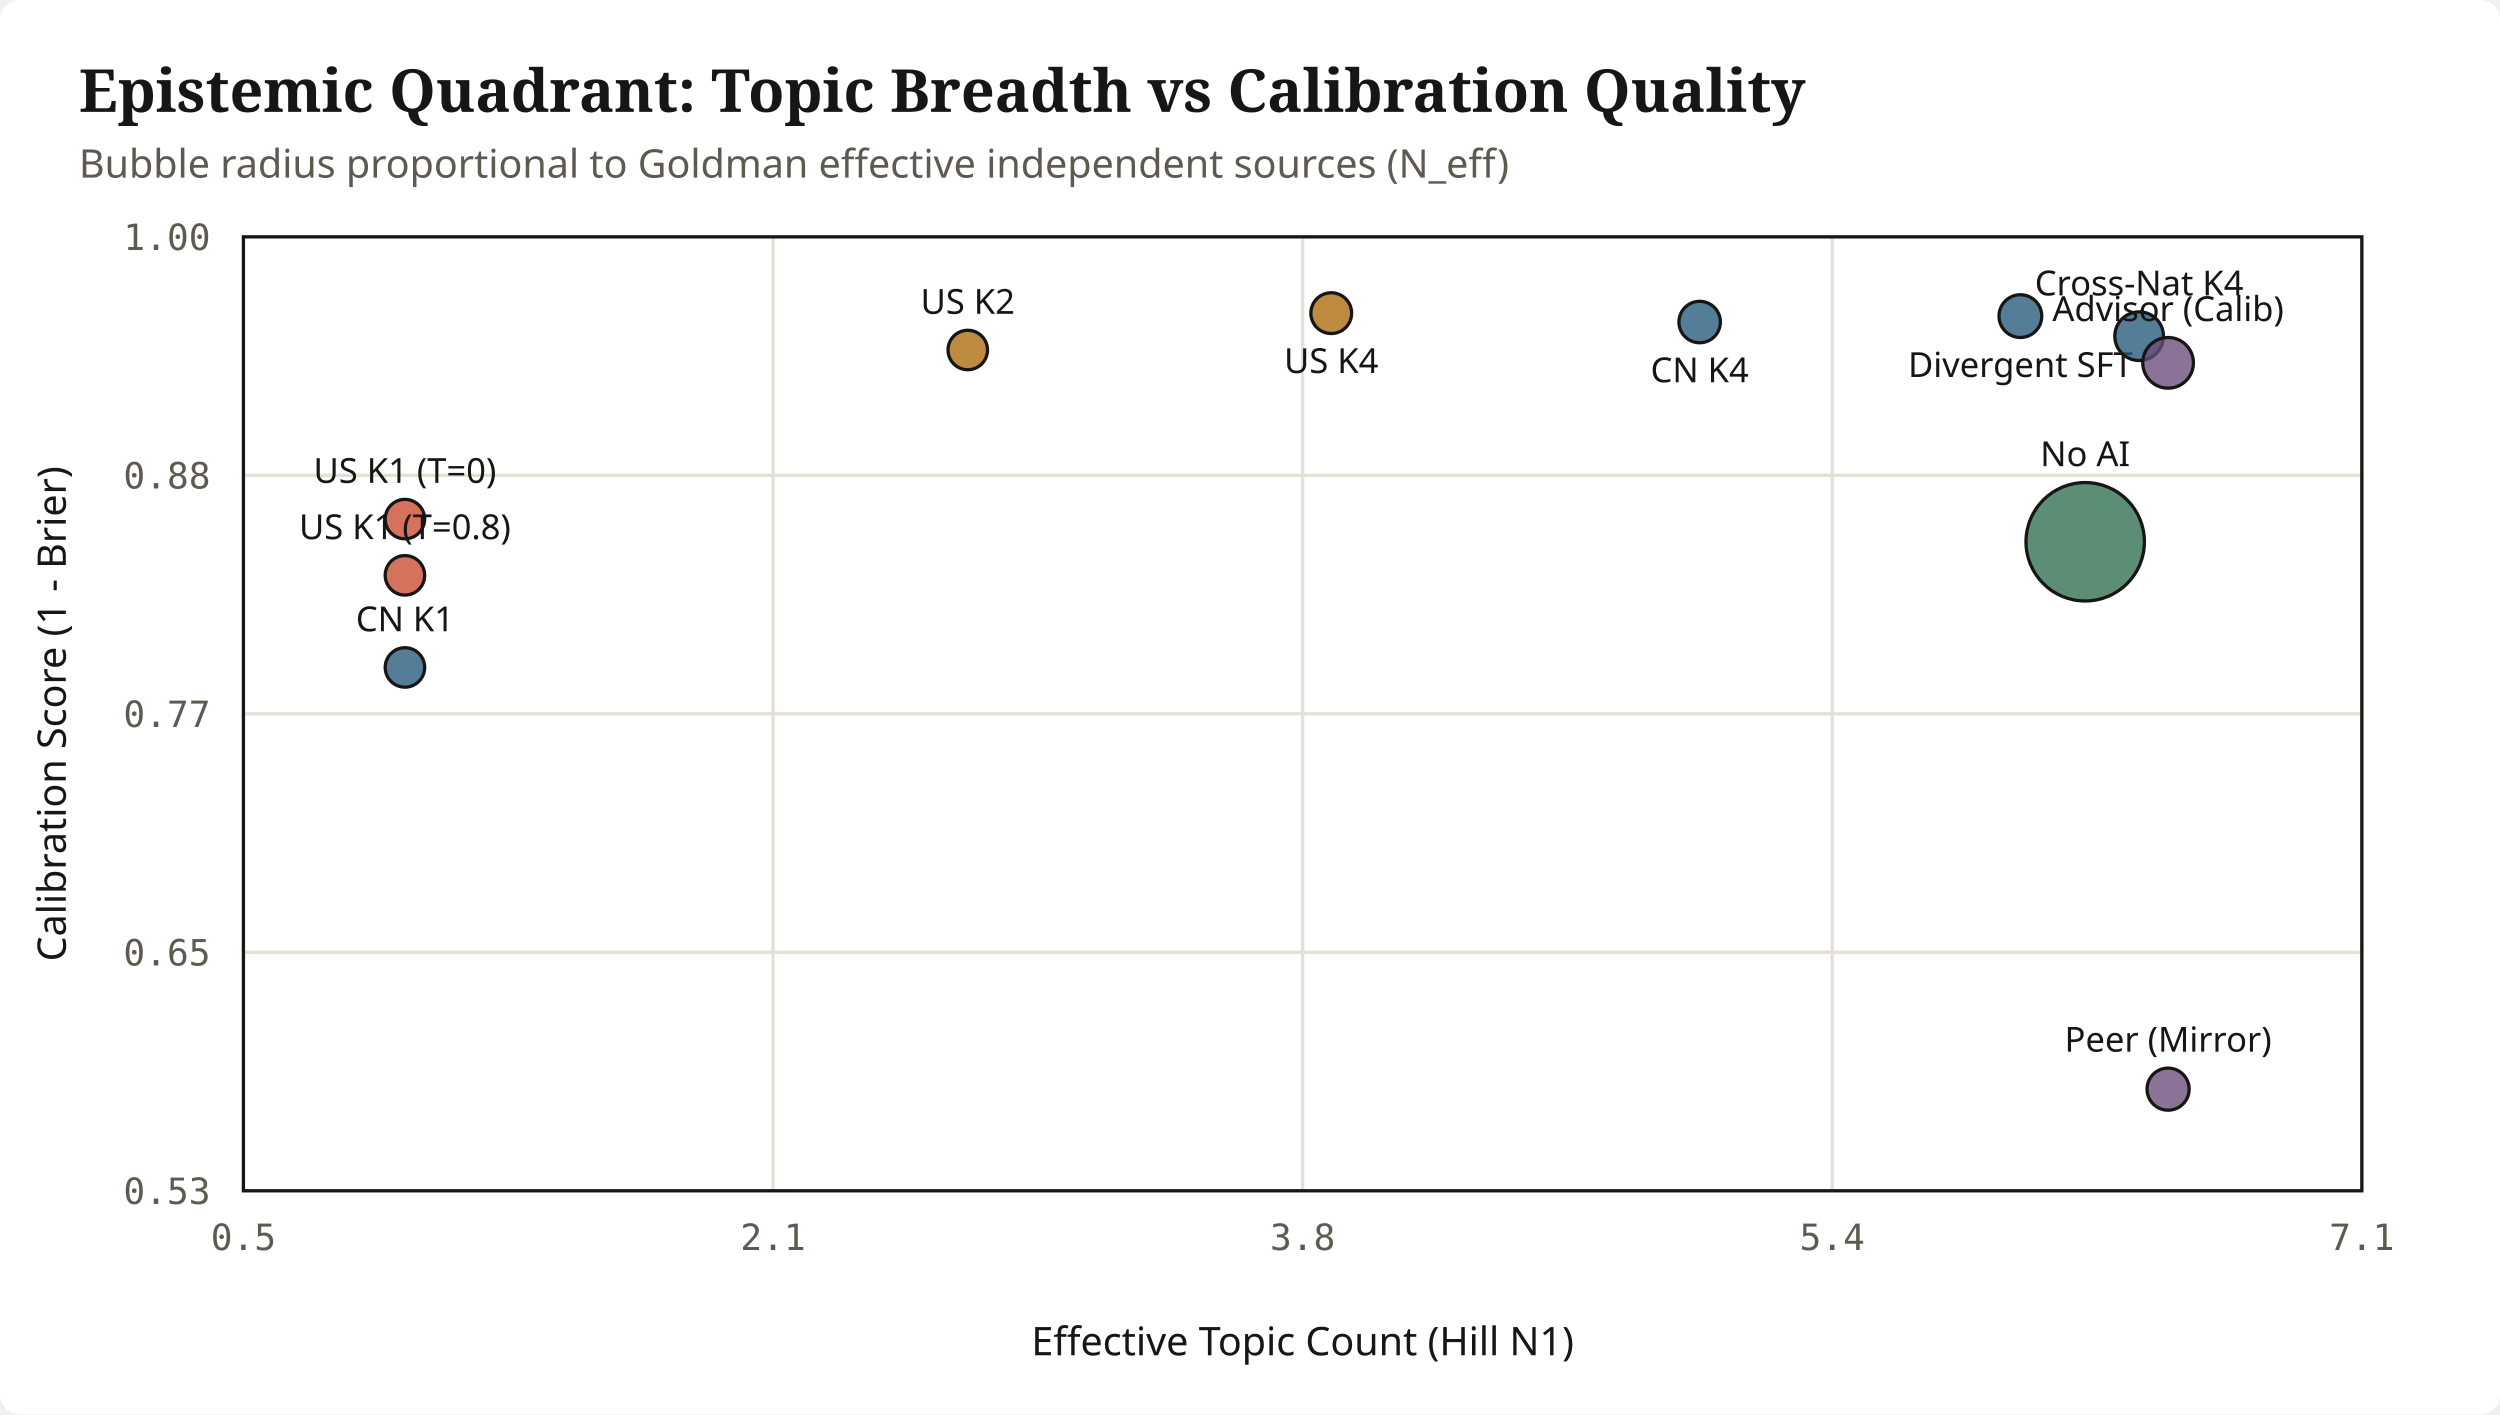
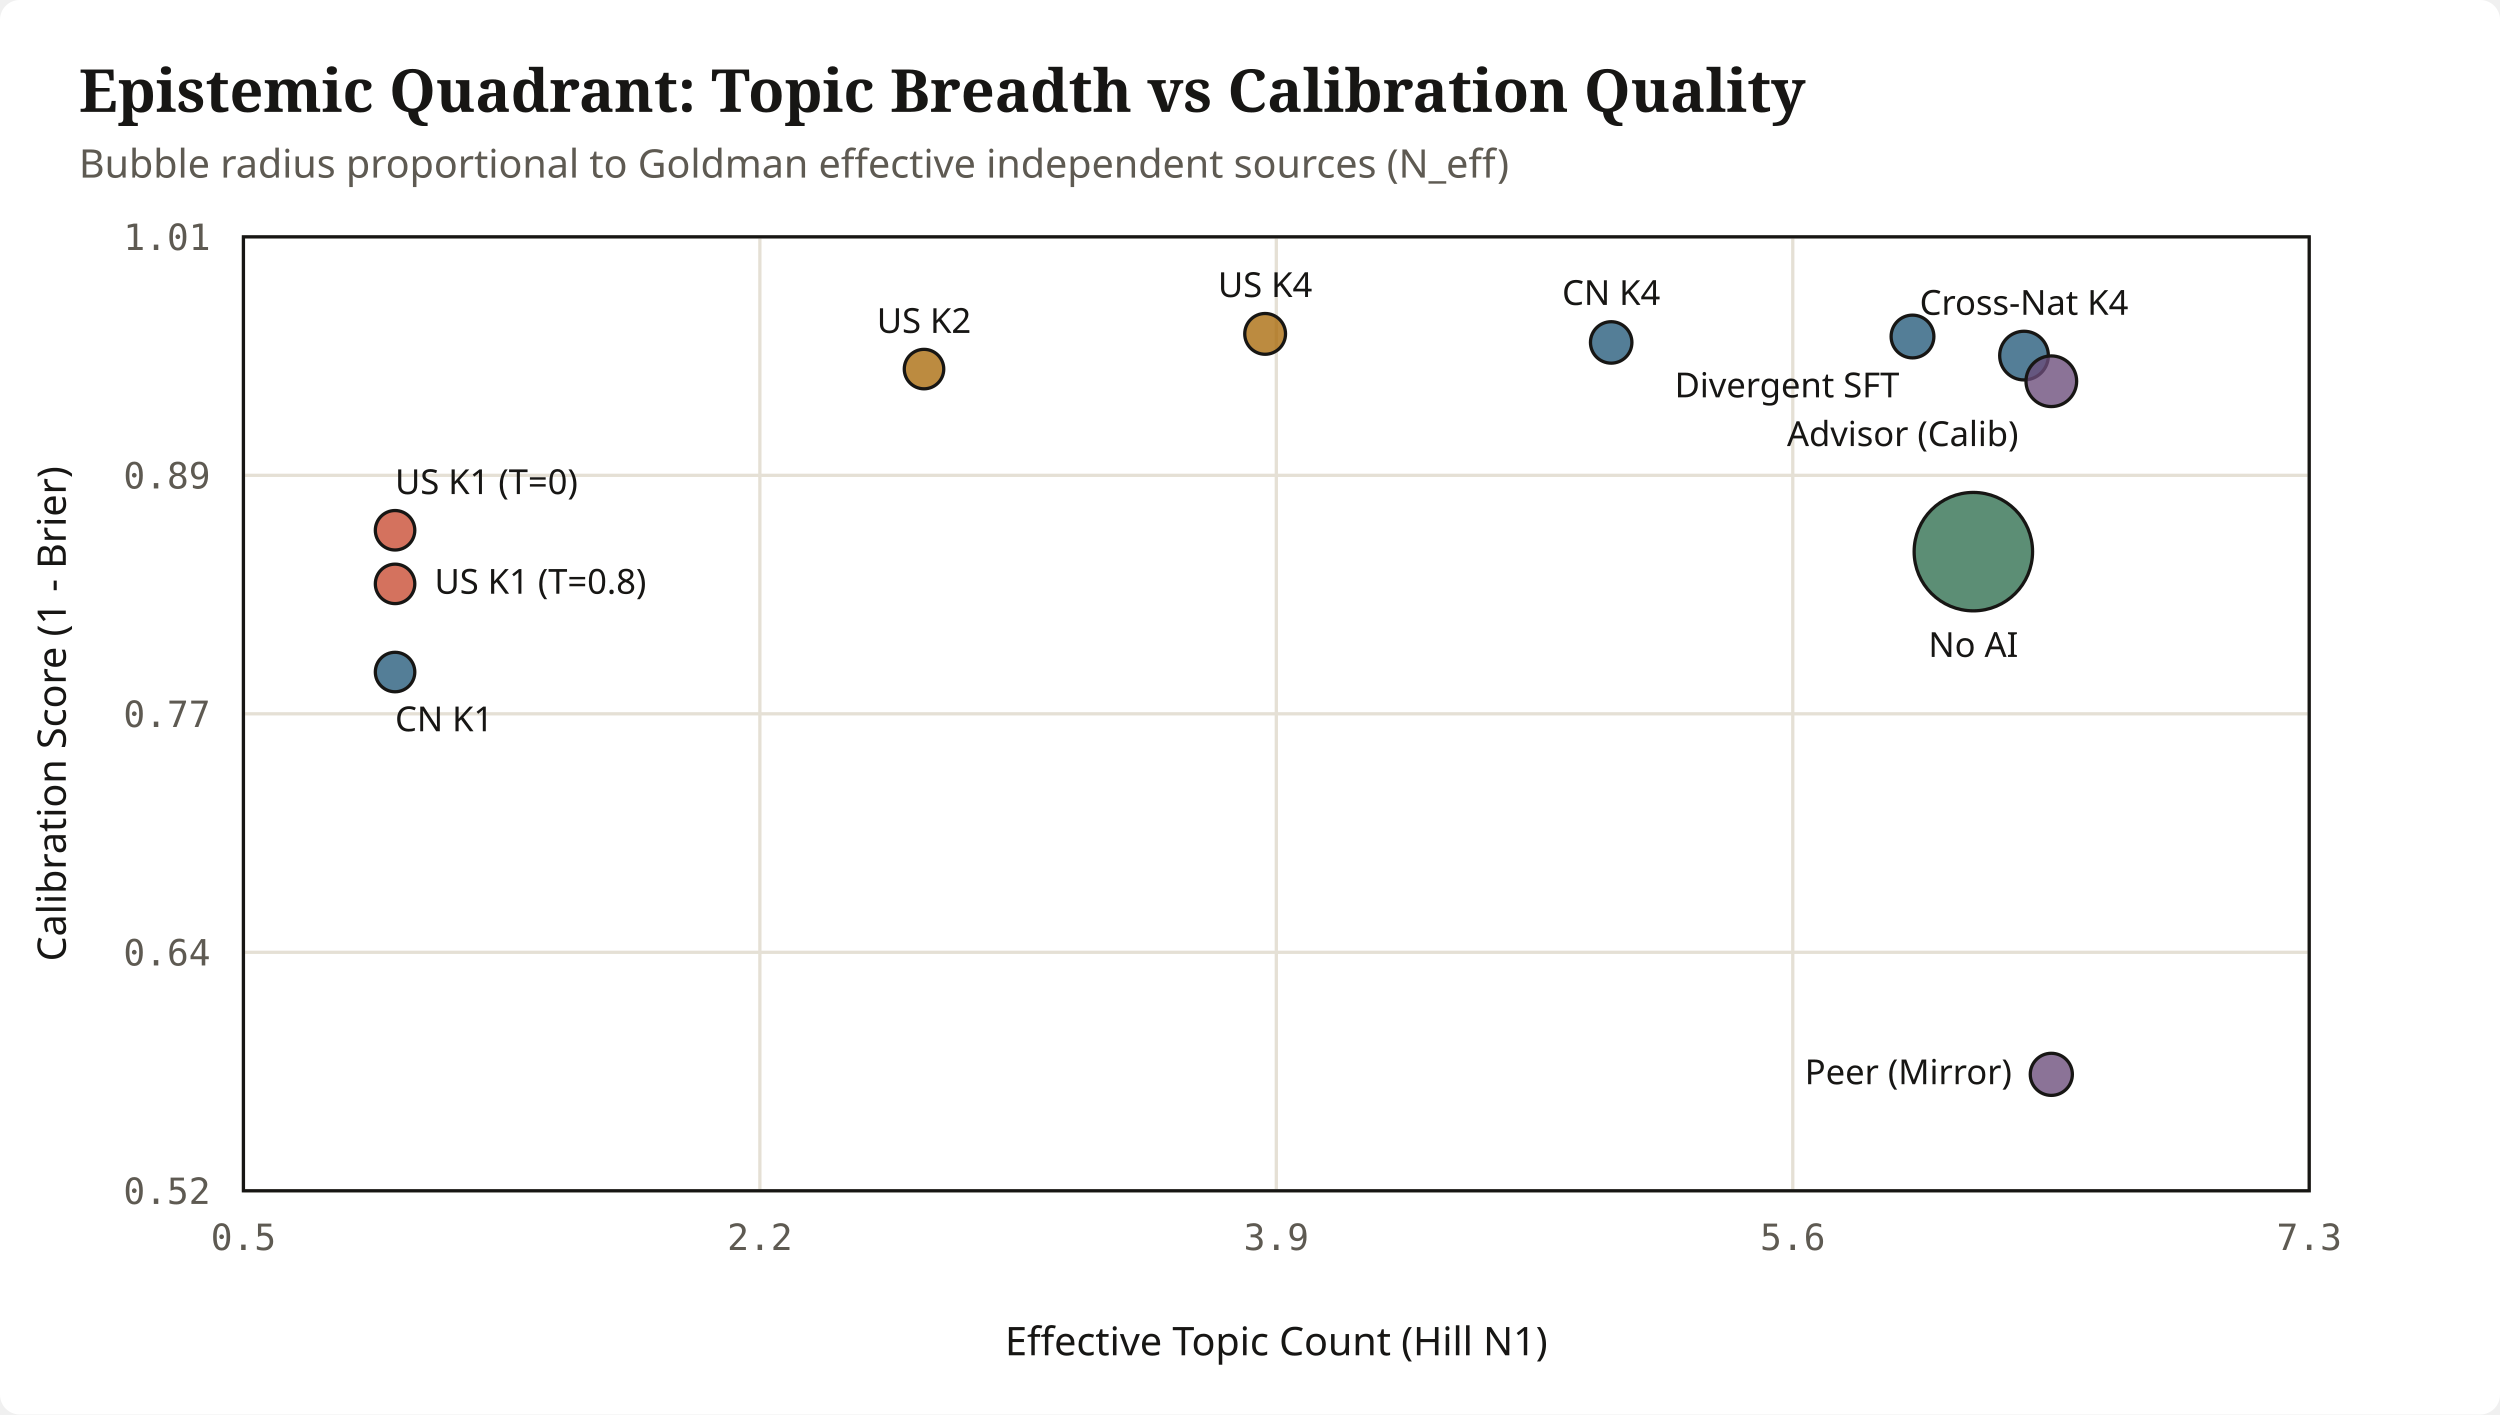
<svg xmlns="http://www.w3.org/2000/svg" viewBox="0 0 760 430" width="760" height="430" role="img" aria-label="Epistemic Quadrant">
  <rect width="760" height="430" fill="#FFFFFF" rx="6" />
  <text x="24" y="34" font-family="Georgia,serif" font-size="18" font-weight="700" fill="#171614">Epistemic Quadrant: Topic Breadth vs Calibration Quality</text>
  <text x="24" y="54" font-family="sans-serif" font-size="12" fill="#5E5A52">Bubble radius proportional to Goldman effective independent sources (N_eff)</text>
  <line x1="74.0" y1="72" x2="74.0" y2="362" stroke="#E5E0D5" stroke-width="1" />
  <text x="74.0" y="380" text-anchor="middle" font-family="monospace" font-size="11" fill="#5E5A52">0.5</text>
-   <line x1="74" y1="362.0" x2="718" y2="362.0" stroke="#E5E0D5" stroke-width="1" />
-   <text x="64" y="366.0" text-anchor="end" font-family="monospace" font-size="11" fill="#5E5A52">0.53</text>
-   <line x1="235.0" y1="72" x2="235.0" y2="362" stroke="#E5E0D5" stroke-width="1" />
-   <text x="235.0" y="380" text-anchor="middle" font-family="monospace" font-size="11" fill="#5E5A52">2.1</text>
-   <line x1="74" y1="289.5" x2="718" y2="289.5" stroke="#E5E0D5" stroke-width="1" />
-   <text x="64" y="293.5" text-anchor="end" font-family="monospace" font-size="11" fill="#5E5A52">0.65</text>
-   <line x1="396.0" y1="72" x2="396.0" y2="362" stroke="#E5E0D5" stroke-width="1" />
-   <text x="396.0" y="380" text-anchor="middle" font-family="monospace" font-size="11" fill="#5E5A52">3.8</text>
-   <line x1="74" y1="217.0" x2="718" y2="217.0" stroke="#E5E0D5" stroke-width="1" />
+   <line x1="74" y1="362.0" x2="702" y2="362.0" stroke="#E5E0D5" stroke-width="1" />
+   <text x="64" y="366.0" text-anchor="end" font-family="monospace" font-size="11" fill="#5E5A52">0.52</text>
+   <line x1="231.0" y1="72" x2="231.0" y2="362" stroke="#E5E0D5" stroke-width="1" />
+   <text x="231.0" y="380" text-anchor="middle" font-family="monospace" font-size="11" fill="#5E5A52">2.2</text>
+   <line x1="74" y1="289.5" x2="702" y2="289.5" stroke="#E5E0D5" stroke-width="1" />
+   <text x="64" y="293.5" text-anchor="end" font-family="monospace" font-size="11" fill="#5E5A52">0.64</text>
+   <line x1="388.0" y1="72" x2="388.0" y2="362" stroke="#E5E0D5" stroke-width="1" />
+   <text x="388.0" y="380" text-anchor="middle" font-family="monospace" font-size="11" fill="#5E5A52">3.9</text>
+   <line x1="74" y1="217.0" x2="702" y2="217.0" stroke="#E5E0D5" stroke-width="1" />
  <text x="64" y="221.0" text-anchor="end" font-family="monospace" font-size="11" fill="#5E5A52">0.77</text>
-   <line x1="557.0" y1="72" x2="557.0" y2="362" stroke="#E5E0D5" stroke-width="1" />
-   <text x="557.0" y="380" text-anchor="middle" font-family="monospace" font-size="11" fill="#5E5A52">5.4</text>
-   <line x1="74" y1="144.5" x2="718" y2="144.5" stroke="#E5E0D5" stroke-width="1" />
-   <text x="64" y="148.5" text-anchor="end" font-family="monospace" font-size="11" fill="#5E5A52">0.88</text>
-   <line x1="718.0" y1="72" x2="718.0" y2="362" stroke="#E5E0D5" stroke-width="1" />
-   <text x="718.0" y="380" text-anchor="middle" font-family="monospace" font-size="11" fill="#5E5A52">7.1</text>
-   <line x1="74" y1="72.0" x2="718" y2="72.0" stroke="#E5E0D5" stroke-width="1" />
-   <text x="64" y="76.0" text-anchor="end" font-family="monospace" font-size="11" fill="#5E5A52">1.00</text>
-   <rect x="74" y="72" width="644" height="290" fill="none" stroke="#171614" stroke-width="1" />
-   <text x="396.0" y="412" text-anchor="middle" font-family="sans-serif" font-size="12" fill="#171614">Effective Topic Count (Hill N1)</text>
+   <line x1="545.0" y1="72" x2="545.0" y2="362" stroke="#E5E0D5" stroke-width="1" />
+   <text x="545.0" y="380" text-anchor="middle" font-family="monospace" font-size="11" fill="#5E5A52">5.6</text>
+   <line x1="74" y1="144.5" x2="702" y2="144.5" stroke="#E5E0D5" stroke-width="1" />
+   <text x="64" y="148.5" text-anchor="end" font-family="monospace" font-size="11" fill="#5E5A52">0.89</text>
+   <line x1="702.0" y1="72" x2="702.0" y2="362" stroke="#E5E0D5" stroke-width="1" />
+   <text x="702.0" y="380" text-anchor="middle" font-family="monospace" font-size="11" fill="#5E5A52">7.3</text>
+   <line x1="74" y1="72.0" x2="702" y2="72.0" stroke="#E5E0D5" stroke-width="1" />
+   <text x="64" y="76.0" text-anchor="end" font-family="monospace" font-size="11" fill="#5E5A52">1.01</text>
+   <rect x="74" y="72" width="628" height="290" fill="none" stroke="#171614" stroke-width="1" />
+   <text x="388.0" y="412" text-anchor="middle" font-family="sans-serif" font-size="12" fill="#171614">Effective Topic Count (Hill N1)</text>
  <text x="20" y="217.0" text-anchor="middle" transform="rotate(-90 20 217.0)" font-family="sans-serif" font-size="12" fill="#171614">Calibration Score (1 - Brier)</text>
-   <circle cx="633.9" cy="164.7" r="18.0" fill="#2F6F4E" fill-opacity="0.78" stroke="#171614" stroke-width="1" />
-   <text x="633.9" y="141.7" text-anchor="middle" font-family="sans-serif" font-size="10.5" fill="#171614">No AI</text>
-   <circle cx="123.1" cy="157.8" r="6.0" fill="#C84B31" fill-opacity="0.78" stroke="#171614" stroke-width="1" />
-   <text x="123.1" y="146.8" text-anchor="middle" font-family="sans-serif" font-size="10.5" fill="#171614">US K1 (T=0)</text>
-   <circle cx="123.1" cy="174.9" r="6.0" fill="#C84B31" fill-opacity="0.78" stroke="#171614" stroke-width="1" />
-   <text x="123.1" y="163.9" text-anchor="middle" font-family="sans-serif" font-size="10.5" fill="#171614">US K1 (T=0.8)</text>
-   <circle cx="294.2" cy="106.4" r="6.0" fill="#A96A0B" fill-opacity="0.78" stroke="#171614" stroke-width="1" />
-   <text x="294.2" y="95.4" text-anchor="middle" font-family="sans-serif" font-size="10.5" fill="#171614">US K2</text>
-   <circle cx="404.7" cy="95.2" r="6.2" fill="#A96A0B" fill-opacity="0.78" stroke="#171614" stroke-width="1" />
-   <text x="404.7" y="113.4" text-anchor="middle" font-family="sans-serif" font-size="10.5" fill="#171614">US K4</text>
-   <circle cx="123.1" cy="202.9" r="6.0" fill="#245A7A" fill-opacity="0.78" stroke="#171614" stroke-width="1" />
-   <text x="123.1" y="191.9" text-anchor="middle" font-family="sans-serif" font-size="10.5" fill="#171614">CN K1</text>
-   <circle cx="516.7" cy="97.9" r="6.3" fill="#245A7A" fill-opacity="0.78" stroke="#171614" stroke-width="1" />
-   <text x="516.7" y="116.2" text-anchor="middle" font-family="sans-serif" font-size="10.5" fill="#171614">CN K4</text>
-   <circle cx="614.2" cy="96.1" r="6.5" fill="#245A7A" fill-opacity="0.78" stroke="#171614" stroke-width="1" />
-   <text x="614.2" y="114.6" text-anchor="middle" font-family="sans-serif" font-size="10.5" fill="#171614">Divergent SFT</text>
-   <circle cx="650.3" cy="102.2" r="7.4" fill="#245A7A" fill-opacity="0.78" stroke="#171614" stroke-width="1" />
-   <text x="650.3" y="89.8" text-anchor="middle" font-family="sans-serif" font-size="10.5" fill="#171614">Cross-Nat K4</text>
-   <circle cx="659.1" cy="110.3" r="7.7" fill="#6B4C7A" fill-opacity="0.78" stroke="#171614" stroke-width="1" />
-   <text x="659.1" y="97.6" text-anchor="middle" font-family="sans-serif" font-size="10.5" fill="#171614">Advisor (Calib)</text>
-   <circle cx="659.1" cy="331.1" r="6.4" fill="#6B4C7A" fill-opacity="0.78" stroke="#171614" stroke-width="1" />
-   <text x="659.1" y="319.7" text-anchor="middle" font-family="sans-serif" font-size="10.5" fill="#171614">Peer (Mirror)</text>
+   <circle cx="599.9" cy="167.7" r="18.0" fill="#2F6F4E" fill-opacity="0.78" stroke="#171614" stroke-width="1" />
+   <text x="599.9" y="199.7" text-anchor="middle" font-family="sans-serif" font-size="10.5" fill="#171614">No AI</text>
+   <circle cx="120.1" cy="161.2" r="6.0" fill="#C84B31" fill-opacity="0.78" stroke="#171614" stroke-width="1" />
+   <text x="120.1" y="150.2" text-anchor="start" font-family="sans-serif" font-size="10.5" fill="#171614">US K1 (T=0)</text>
+   <circle cx="120.1" cy="177.5" r="6.0" fill="#C84B31" fill-opacity="0.78" stroke="#171614" stroke-width="1" />
+   <text x="132.1" y="180.5" text-anchor="start" font-family="sans-serif" font-size="10.5" fill="#171614">US K1 (T=0.8)</text>
+   <circle cx="280.9" cy="112.2" r="6.0" fill="#A96A0B" fill-opacity="0.78" stroke="#171614" stroke-width="1" />
+   <text x="280.9" y="101.2" text-anchor="middle" font-family="sans-serif" font-size="10.5" fill="#171614">US K2</text>
+   <circle cx="384.6" cy="101.5" r="6.2" fill="#A96A0B" fill-opacity="0.78" stroke="#171614" stroke-width="1" />
+   <text x="384.6" y="90.3" text-anchor="middle" font-family="sans-serif" font-size="10.5" fill="#171614">US K4</text>
+   <circle cx="120.1" cy="204.3" r="6.0" fill="#245A7A" fill-opacity="0.78" stroke="#171614" stroke-width="1" />
+   <text x="120.1" y="222.3" text-anchor="start" font-family="sans-serif" font-size="10.5" fill="#171614">CN K1</text>
+   <circle cx="489.8" cy="104.1" r="6.3" fill="#245A7A" fill-opacity="0.78" stroke="#171614" stroke-width="1" />
+   <text x="489.8" y="92.7" text-anchor="middle" font-family="sans-serif" font-size="10.5" fill="#171614">CN K4</text>
+   <circle cx="581.4" cy="102.3" r="6.5" fill="#245A7A" fill-opacity="0.78" stroke="#171614" stroke-width="1" />
+   <text x="577.4" y="120.8" text-anchor="end" font-family="sans-serif" font-size="10.5" fill="#171614">Divergent SFT</text>
+   <circle cx="615.3" cy="108.1" r="7.4" fill="#245A7A" fill-opacity="0.78" stroke="#171614" stroke-width="1" />
+   <text x="615.3" y="95.7" text-anchor="middle" font-family="sans-serif" font-size="10.5" fill="#171614">Cross-Nat K4</text>
+   <circle cx="623.6" cy="115.9" r="7.7" fill="#6B4C7A" fill-opacity="0.78" stroke="#171614" stroke-width="1" />
+   <text x="613.6" y="135.6" text-anchor="end" font-family="sans-serif" font-size="10.5" fill="#171614">Advisor (Calib)</text>
+   <circle cx="623.6" cy="326.6" r="6.4" fill="#6B4C7A" fill-opacity="0.78" stroke="#171614" stroke-width="1" />
+   <text x="611.6" y="329.6" text-anchor="end" font-family="sans-serif" font-size="10.5" fill="#171614">Peer (Mirror)</text>
</svg>
